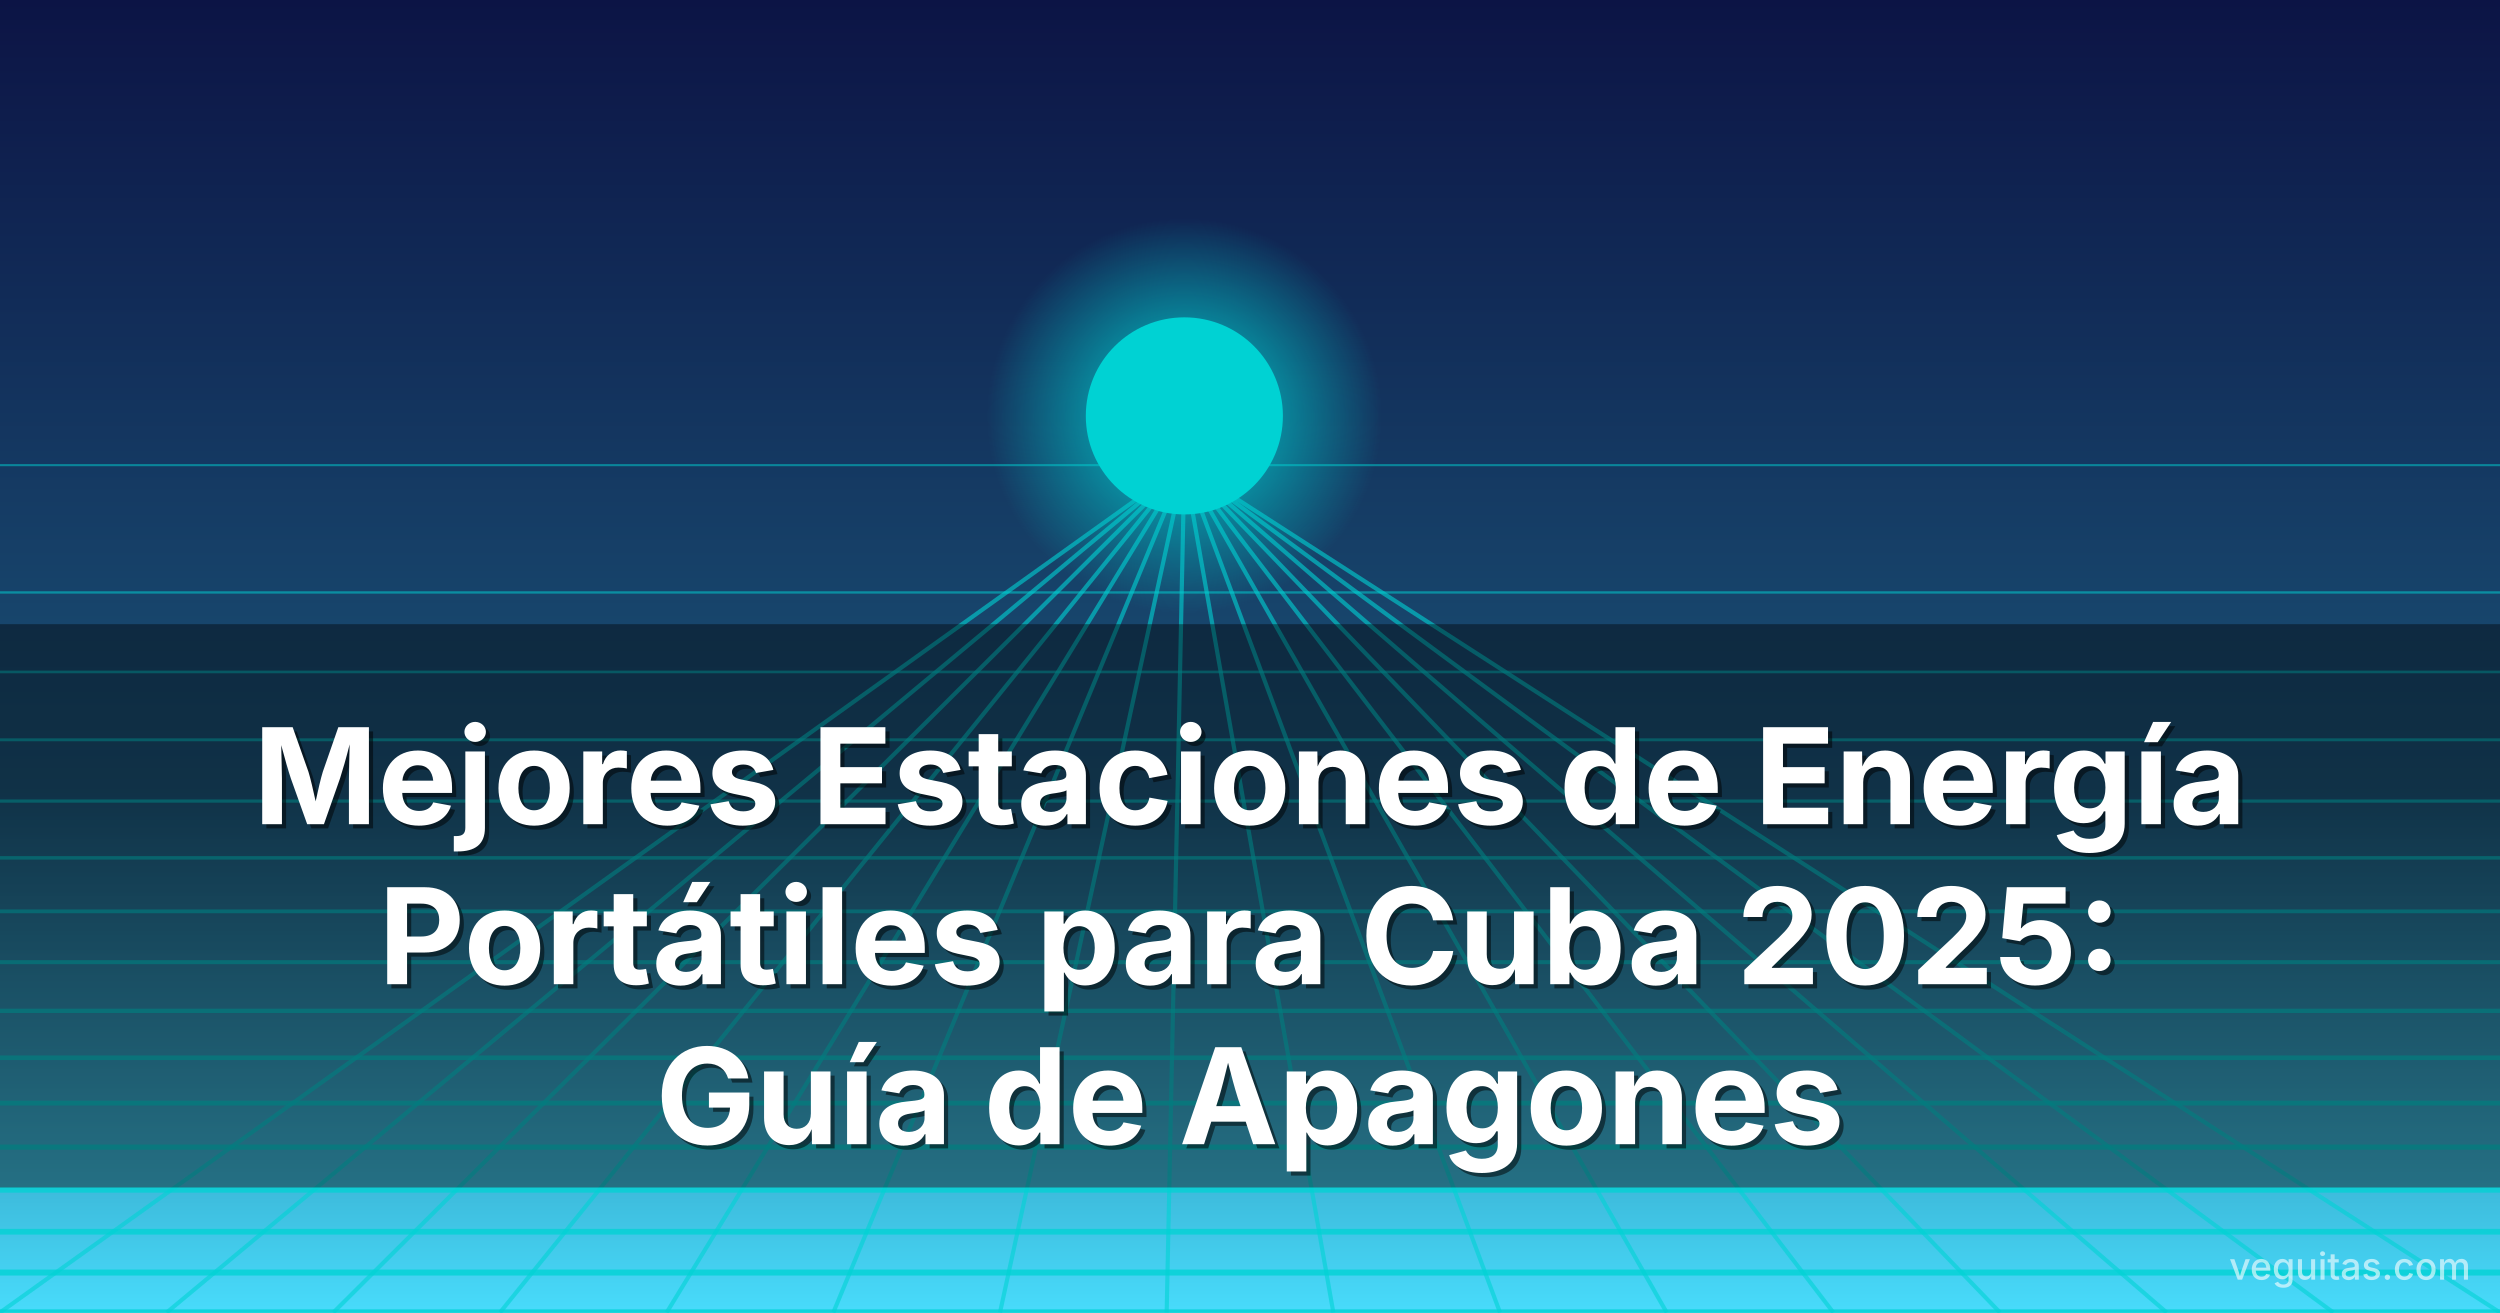
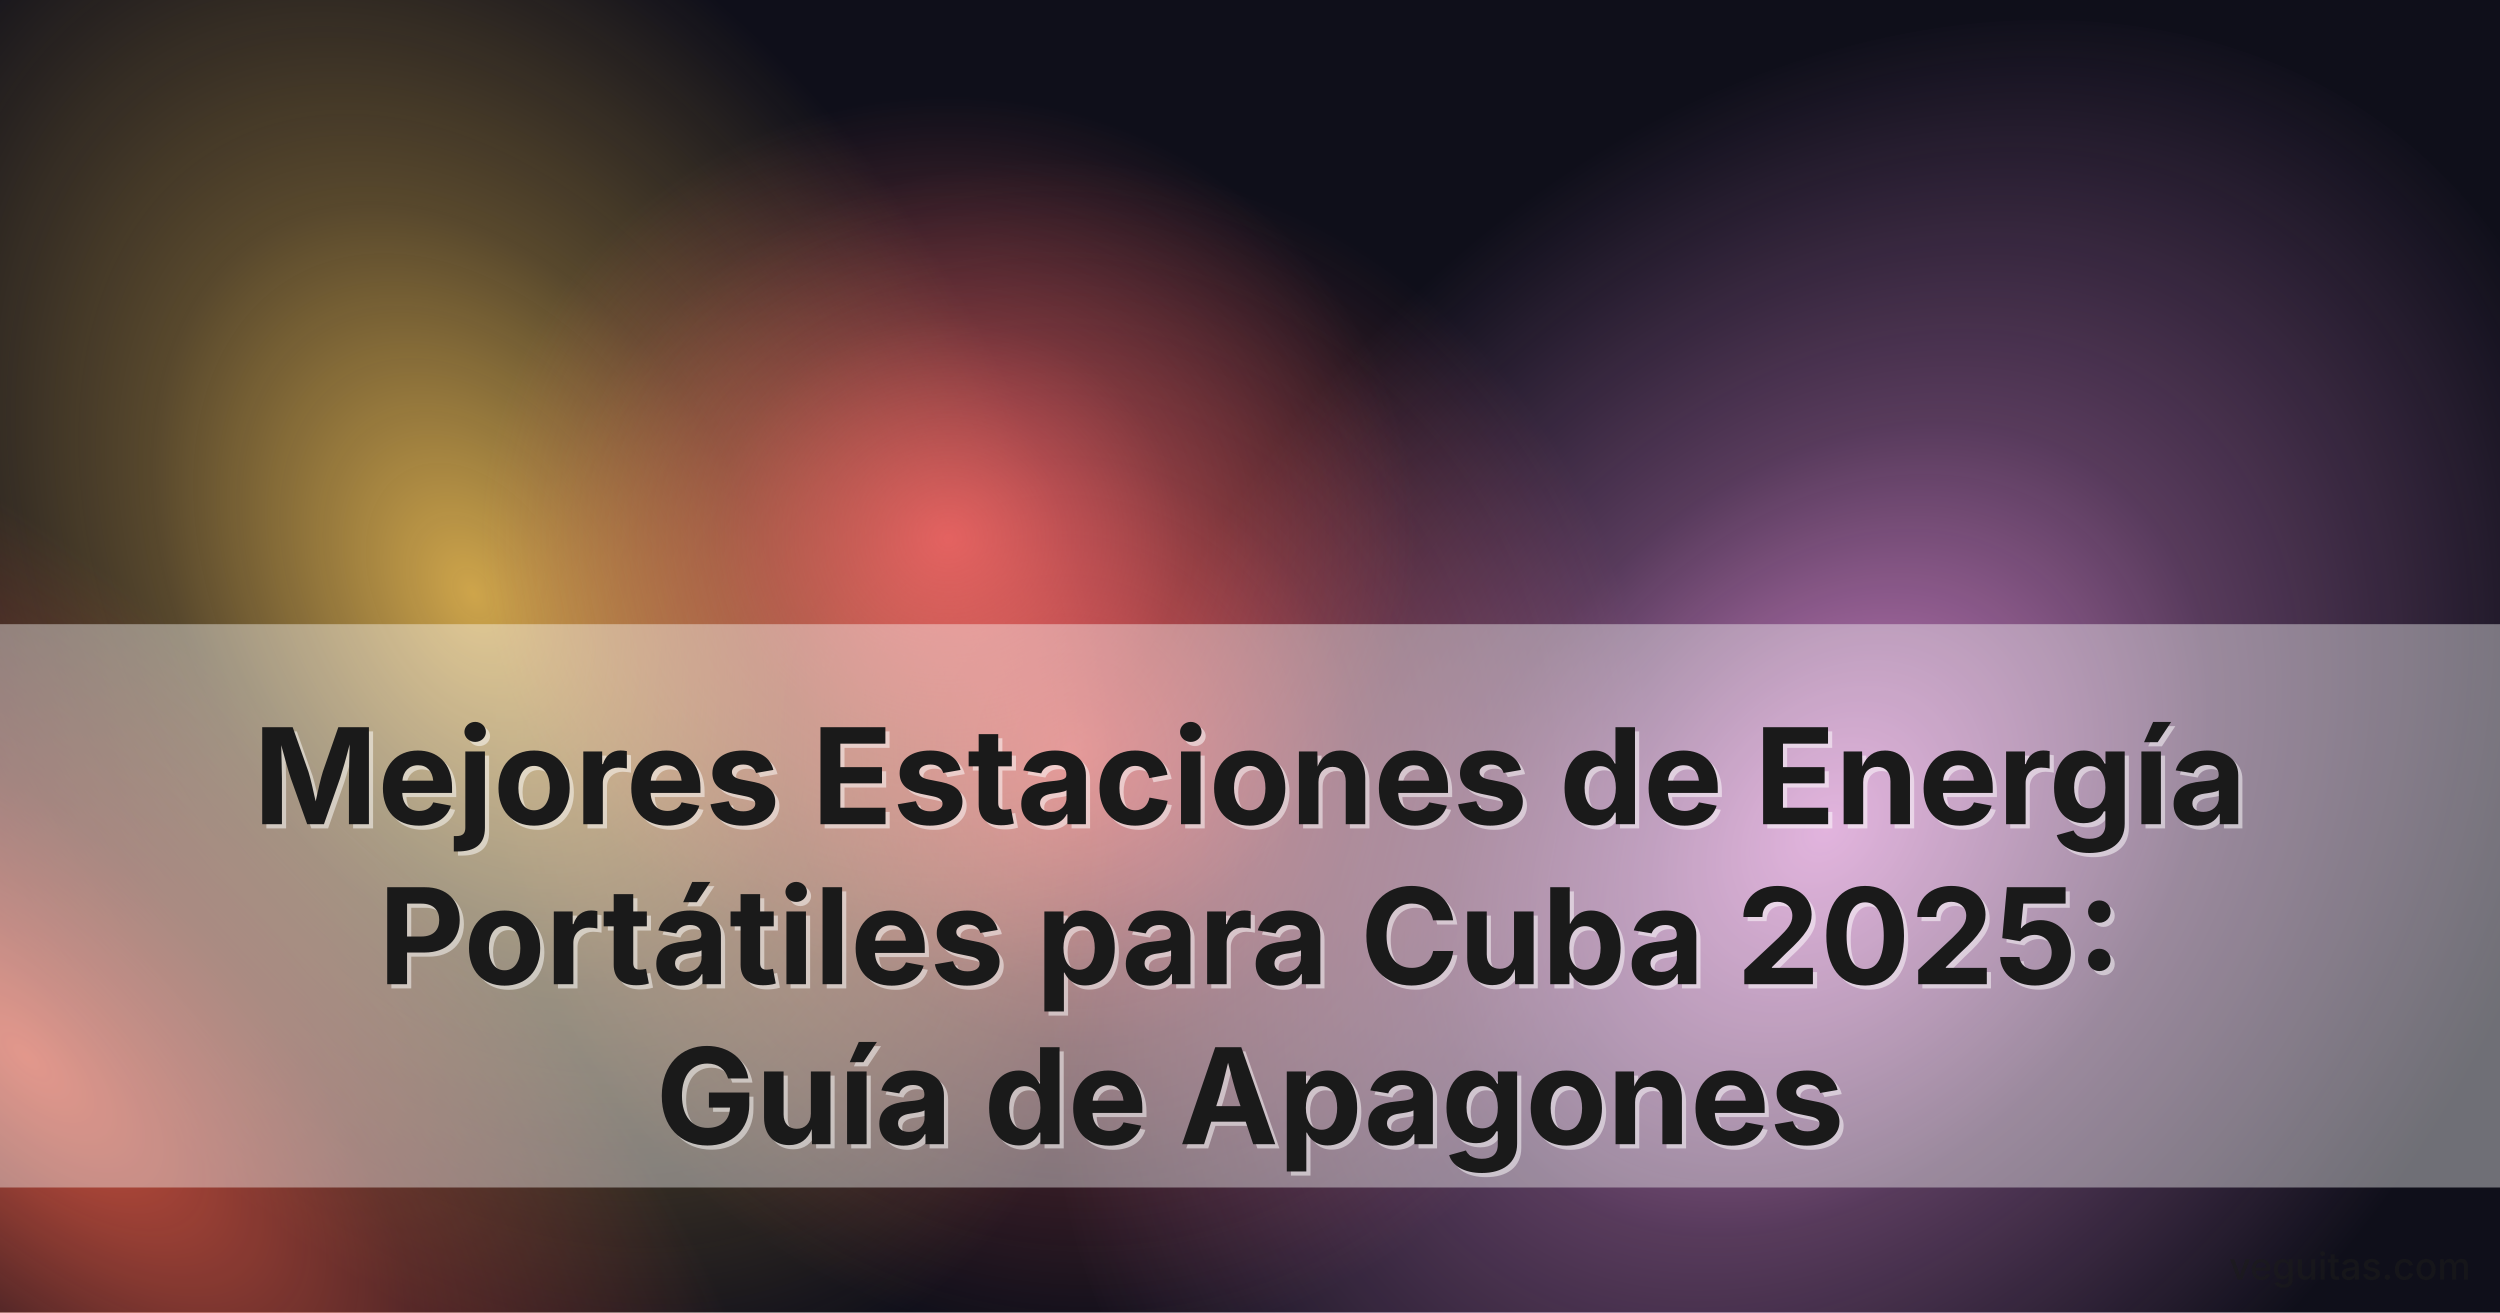
<svg xmlns="http://www.w3.org/2000/svg" version="1.1" width="1200" height="630" viewBox="0 0 1200 630">
+   <rect width="1200" height="630" fill="#0f0f1a" />
  <defs>
-     <linearGradient x1="0" y1="0" x2="0" y2="1" id="SvgjsLinearGradient1046">
-       <stop stop-color="#0c1445" offset="0" />
-       <stop stop-color="#1a5276" offset="0.6" />
-       <stop stop-color="#48dbfb" offset="1" />
-     </linearGradient>
-     <radialGradient id="SvgjsRadialGradient1047">
-       <stop stop-opacity="1" stop-color="#00d2d3" offset="0" />
-       <stop stop-opacity="0.5" stop-color="#00d2d3" offset="0.5" />
-       <stop stop-opacity="0" stop-color="#00d2d3" offset="1" />
+     <radialGradient id="SvgjsRadialGradient1135">
+       <stop stop-opacity="0.8" stop-color="#ee5a5a" offset="0" />
+       <stop stop-opacity="0.3" stop-color="#ee5a5a" offset="0.5" />
+       <stop stop-opacity="0" stop-color="#ee5a5a" offset="1" />
+     </radialGradient>
+     <radialGradient id="SvgjsRadialGradient1136">
+       <stop stop-opacity="0.8" stop-color="#feca57" offset="0" />
+       <stop stop-opacity="0.3" stop-color="#feca57" offset="0.5" />
+       <stop stop-opacity="0" stop-color="#feca57" offset="1" />
+     </radialGradient>
+     <radialGradient id="SvgjsRadialGradient1137">
+       <stop stop-opacity="0.8" stop-color="#ff9ff3" offset="0" />
+       <stop stop-opacity="0.3" stop-color="#ff9ff3" offset="0.5" />
+       <stop stop-opacity="0" stop-color="#ff9ff3" offset="1" />
+     </radialGradient>
+     <radialGradient id="SvgjsRadialGradient1138">
+       <stop stop-opacity="0.8" stop-color="#ff6348" offset="0" />
+       <stop stop-opacity="0.3" stop-color="#ff6348" offset="0.5" />
+       <stop stop-opacity="0" stop-color="#ff6348" offset="1" />
+     </radialGradient>
+     <radialGradient id="SvgjsRadialGradient1139">
+       <stop stop-opacity="0.8" stop-color="#ff6b6b" offset="0" />
+       <stop stop-opacity="0.3" stop-color="#ff6b6b" offset="0.5" />
+       <stop stop-opacity="0" stop-color="#ff6b6b" offset="1" />
    </radialGradient>
  </defs>
-   <rect width="1200" height="630" fill="url(#SvgjsLinearGradient1046)" />
-   <line x1="0" y1="223.276" x2="1200" y2="223.276" stroke-opacity="0.5" stroke-width="1" stroke="#00d2d3" />
-   <line x1="0" y1="284.375" x2="1200" y2="284.375" stroke-opacity="0.52" stroke-width="1.133" stroke="#00d2d3" />
-   <line x1="0" y1="322.532" x2="1200" y2="322.532" stroke-opacity="0.54" stroke-width="1.267" stroke="#00d2d3" />
-   <line x1="0" y1="355.108" x2="1200" y2="355.108" stroke-opacity="0.56" stroke-width="1.4" stroke="#00d2d3" />
-   <line x1="0" y1="384.518" x2="1200" y2="384.518" stroke-opacity="0.58" stroke-width="1.533" stroke="#00d2d3" />
-   <line x1="0" y1="411.778" x2="1200" y2="411.778" stroke-opacity="0.6" stroke-width="1.667" stroke="#00d2d3" />
-   <line x1="0" y1="437.438" x2="1200" y2="437.438" stroke-opacity="0.62" stroke-width="1.8" stroke="#00d2d3" />
-   <line x1="0" y1="461.84" x2="1200" y2="461.84" stroke-opacity="0.64" stroke-width="1.933" stroke="#00d2d3" />
-   <line x1="0" y1="485.214" x2="1200" y2="485.214" stroke-opacity="0.66" stroke-width="2.067" stroke="#00d2d3" />
-   <line x1="0" y1="507.726" x2="1200" y2="507.726" stroke-opacity="0.68" stroke-width="2.2" stroke="#00d2d3" />
-   <line x1="0" y1="529.498" x2="1200" y2="529.498" stroke-opacity="0.7" stroke-width="2.333" stroke="#00d2d3" />
-   <line x1="0" y1="550.625" x2="1200" y2="550.625" stroke-opacity="0.72" stroke-width="2.467" stroke="#00d2d3" />
-   <line x1="0" y1="571.183" x2="1200" y2="571.183" stroke-opacity="0.74" stroke-width="2.6" stroke="#00d2d3" />
-   <line x1="0" y1="591.232" x2="1200" y2="591.232" stroke-opacity="0.76" stroke-width="2.733" stroke="#00d2d3" />
-   <line x1="0" y1="610.824" x2="1200" y2="610.824" stroke-opacity="0.78" stroke-width="2.867" stroke="#00d2d3" />
-   <line x1="0" y1="630" x2="1200" y2="630" stroke-opacity="0.8" stroke-width="3" stroke="#00d2d3" />
-   <line x1="568.493" y1="223.276" x2="0" y2="630" stroke-opacity="0.6" stroke-width="2" stroke="#00d2d3" />
-   <line x1="568.493" y1="223.276" x2="80" y2="630" stroke-opacity="0.6" stroke-width="2" stroke="#00d2d3" />
-   <line x1="568.493" y1="223.276" x2="160" y2="630" stroke-opacity="0.6" stroke-width="2" stroke="#00d2d3" />
-   <line x1="568.493" y1="223.276" x2="240" y2="630" stroke-opacity="0.6" stroke-width="2" stroke="#00d2d3" />
-   <line x1="568.493" y1="223.276" x2="320" y2="630" stroke-opacity="0.6" stroke-width="2" stroke="#00d2d3" />
-   <line x1="568.493" y1="223.276" x2="400" y2="630" stroke-opacity="0.6" stroke-width="2" stroke="#00d2d3" />
-   <line x1="568.493" y1="223.276" x2="480" y2="630" stroke-opacity="0.6" stroke-width="2" stroke="#00d2d3" />
-   <line x1="568.493" y1="223.276" x2="560" y2="630" stroke-opacity="0.6" stroke-width="2" stroke="#00d2d3" />
-   <line x1="568.493" y1="223.276" x2="640" y2="630" stroke-opacity="0.6" stroke-width="2" stroke="#00d2d3" />
-   <line x1="568.493" y1="223.276" x2="720" y2="630" stroke-opacity="0.6" stroke-width="2" stroke="#00d2d3" />
-   <line x1="568.493" y1="223.276" x2="800" y2="630" stroke-opacity="0.6" stroke-width="2" stroke="#00d2d3" />
-   <line x1="568.493" y1="223.276" x2="880" y2="630" stroke-opacity="0.6" stroke-width="2" stroke="#00d2d3" />
-   <line x1="568.493" y1="223.276" x2="960" y2="630" stroke-opacity="0.6" stroke-width="2" stroke="#00d2d3" />
-   <line x1="568.493" y1="223.276" x2="1040" y2="630" stroke-opacity="0.6" stroke-width="2" stroke="#00d2d3" />
-   <line x1="568.493" y1="223.276" x2="1120" y2="630" stroke-opacity="0.6" stroke-width="2" stroke="#00d2d3" />
-   <line x1="568.493" y1="223.276" x2="1200" y2="630" stroke-opacity="0.6" stroke-width="2" stroke="#00d2d3" />
-   <circle r="94.603" cx="568.493" cy="199.625" fill="url(#SvgjsRadialGradient1047)" />
-   <circle r="47.302" cx="568.493" cy="199.625" fill="#00d2d3" />
-   <rect width="1200" height="270.4" x="0" y="299.6" fill="rgba(0,0,0,0.4)" />
-   <text font-family="system-ui, -apple-system, sans-serif" font-size="64" font-weight="700" text-anchor="middle" fill="rgba(0,0,0,0.5)" x="602" y="397.628">
+   <ellipse rx="287.624" ry="278.528" cx="514.263" cy="360.842" fill="url(#SvgjsRadialGradient1135)" transform="matrix(-0.5094294,-0.8605125,0.8605125,-0.5094294,465.7351,987.1956)" />
+   <ellipse rx="409.968" ry="274.635" cx="226.908" cy="284.253" fill="url(#SvgjsRadialGradient1136)" transform="matrix(0.4873813,0.8731893,-0.8731893,0.4873813,364.5243,-52.42048)" />
+   <ellipse rx="430.287" ry="322.95" cx="877.603" cy="396.941" fill="url(#SvgjsRadialGradient1137)" transform="matrix(0.6593358,-0.7518485,0.7518485,0.6593358,0.5283387,795.0478)" />
+   <ellipse rx="469.634" ry="202.044" cx="12.688" cy="507.067" fill="url(#SvgjsRadialGradient1138)" transform="matrix(0.7203723,0.6935876,-0.6935876,0.7203723,355.2429,132.99)" />
+   <ellipse rx="225.459" ry="212.65" cx="455.161" cy="258.439" fill="url(#SvgjsRadialGradient1139)" transform="matrix(-0.9999946,0.003300937,-0.003300937,-0.9999946,911.1716,515.3741)" />
+   <rect width="1200" height="270.4" x="0" y="299.6" fill="rgba(255,255,255,0.4)" />
+   <text font-family="system-ui, -apple-system, sans-serif" font-size="64" font-weight="700" text-anchor="middle" fill="rgba(255,255,255,0.5)" x="602" y="397.628">
    <tspan dy="0" x="602">Mejores Estaciones de Energía</tspan>
  </text>
-   <text font-family="system-ui, -apple-system, sans-serif" font-size="64" font-weight="700" text-anchor="middle" fill="#ffffff" x="600" y="395.628">
+   <text font-family="system-ui, -apple-system, sans-serif" font-size="64" font-weight="700" text-anchor="middle" fill="#1a1a1a" x="600" y="395.628">
    <tspan dy="0" x="600">Mejores Estaciones de Energía</tspan>
  </text>
-   <text font-family="system-ui, -apple-system, sans-serif" font-size="64" font-weight="700" text-anchor="middle" fill="rgba(0,0,0,0.5)" x="602" y="474.428">
+   <text font-family="system-ui, -apple-system, sans-serif" font-size="64" font-weight="700" text-anchor="middle" fill="rgba(255,255,255,0.5)" x="602" y="474.428">
    <tspan dy="0" x="602">Portátiles para Cuba 2025:</tspan>
  </text>
-   <text font-family="system-ui, -apple-system, sans-serif" font-size="64" font-weight="700" text-anchor="middle" fill="#ffffff" x="600" y="472.428">
+   <text font-family="system-ui, -apple-system, sans-serif" font-size="64" font-weight="700" text-anchor="middle" fill="#1a1a1a" x="600" y="472.428">
    <tspan dy="0" x="600">Portátiles para Cuba 2025:</tspan>
  </text>
-   <text font-family="system-ui, -apple-system, sans-serif" font-size="64" font-weight="700" text-anchor="middle" fill="rgba(0,0,0,0.5)" x="602" y="551.228">
+   <text font-family="system-ui, -apple-system, sans-serif" font-size="64" font-weight="700" text-anchor="middle" fill="rgba(255,255,255,0.5)" x="602" y="551.228">
    <tspan dy="0" x="602">Guía de Apagones</tspan>
  </text>
-   <text font-family="system-ui, -apple-system, sans-serif" font-size="64" font-weight="700" text-anchor="middle" fill="#ffffff" x="600" y="549.228">
+   <text font-family="system-ui, -apple-system, sans-serif" font-size="64" font-weight="700" text-anchor="middle" fill="#1a1a1a" x="600" y="549.228">
    <tspan dy="0" x="600">Guía de Apagones</tspan>
  </text>
-   <text font-family="system-ui, -apple-system, sans-serif" font-size="18" font-weight="500" fill="#ffffff" opacity="0.6" x="1070" y="614.239">
+   <text font-family="system-ui, -apple-system, sans-serif" font-size="18" font-weight="500" fill="#1a1a1a" opacity="0.6" x="1070" y="614.239">
    <tspan dy="0" x="1070">veguitas.com</tspan>
  </text>
</svg>
